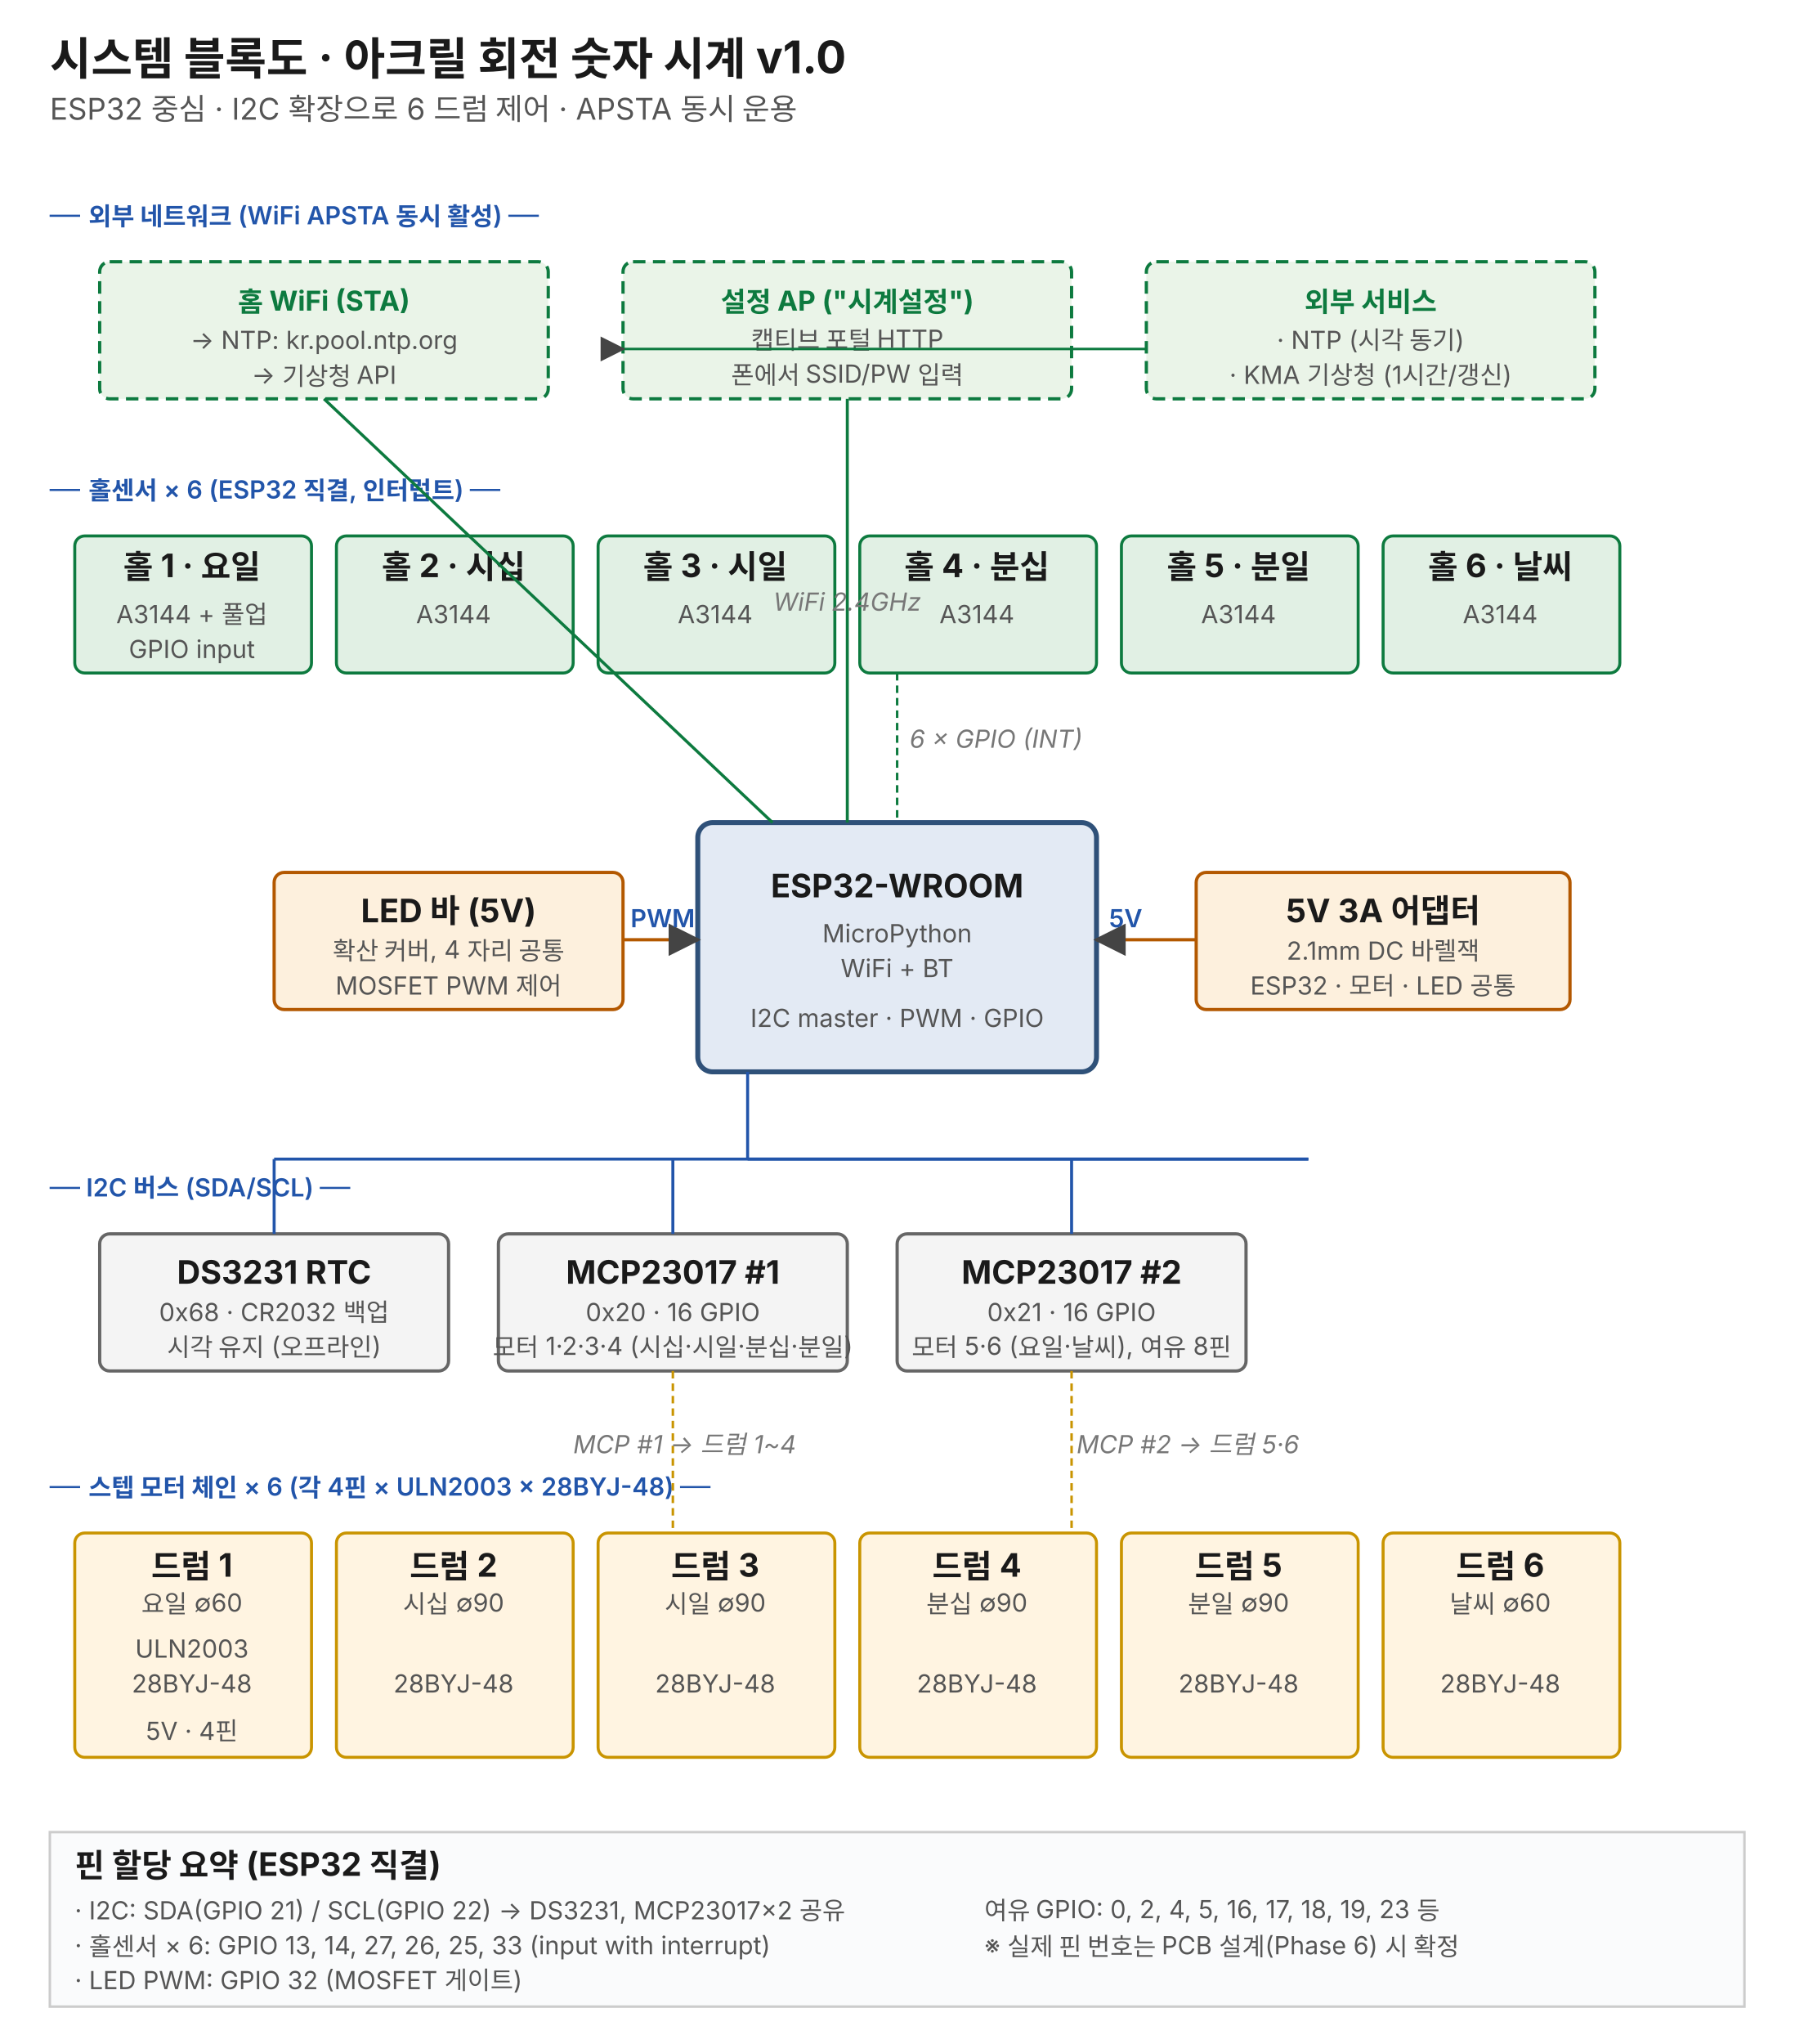
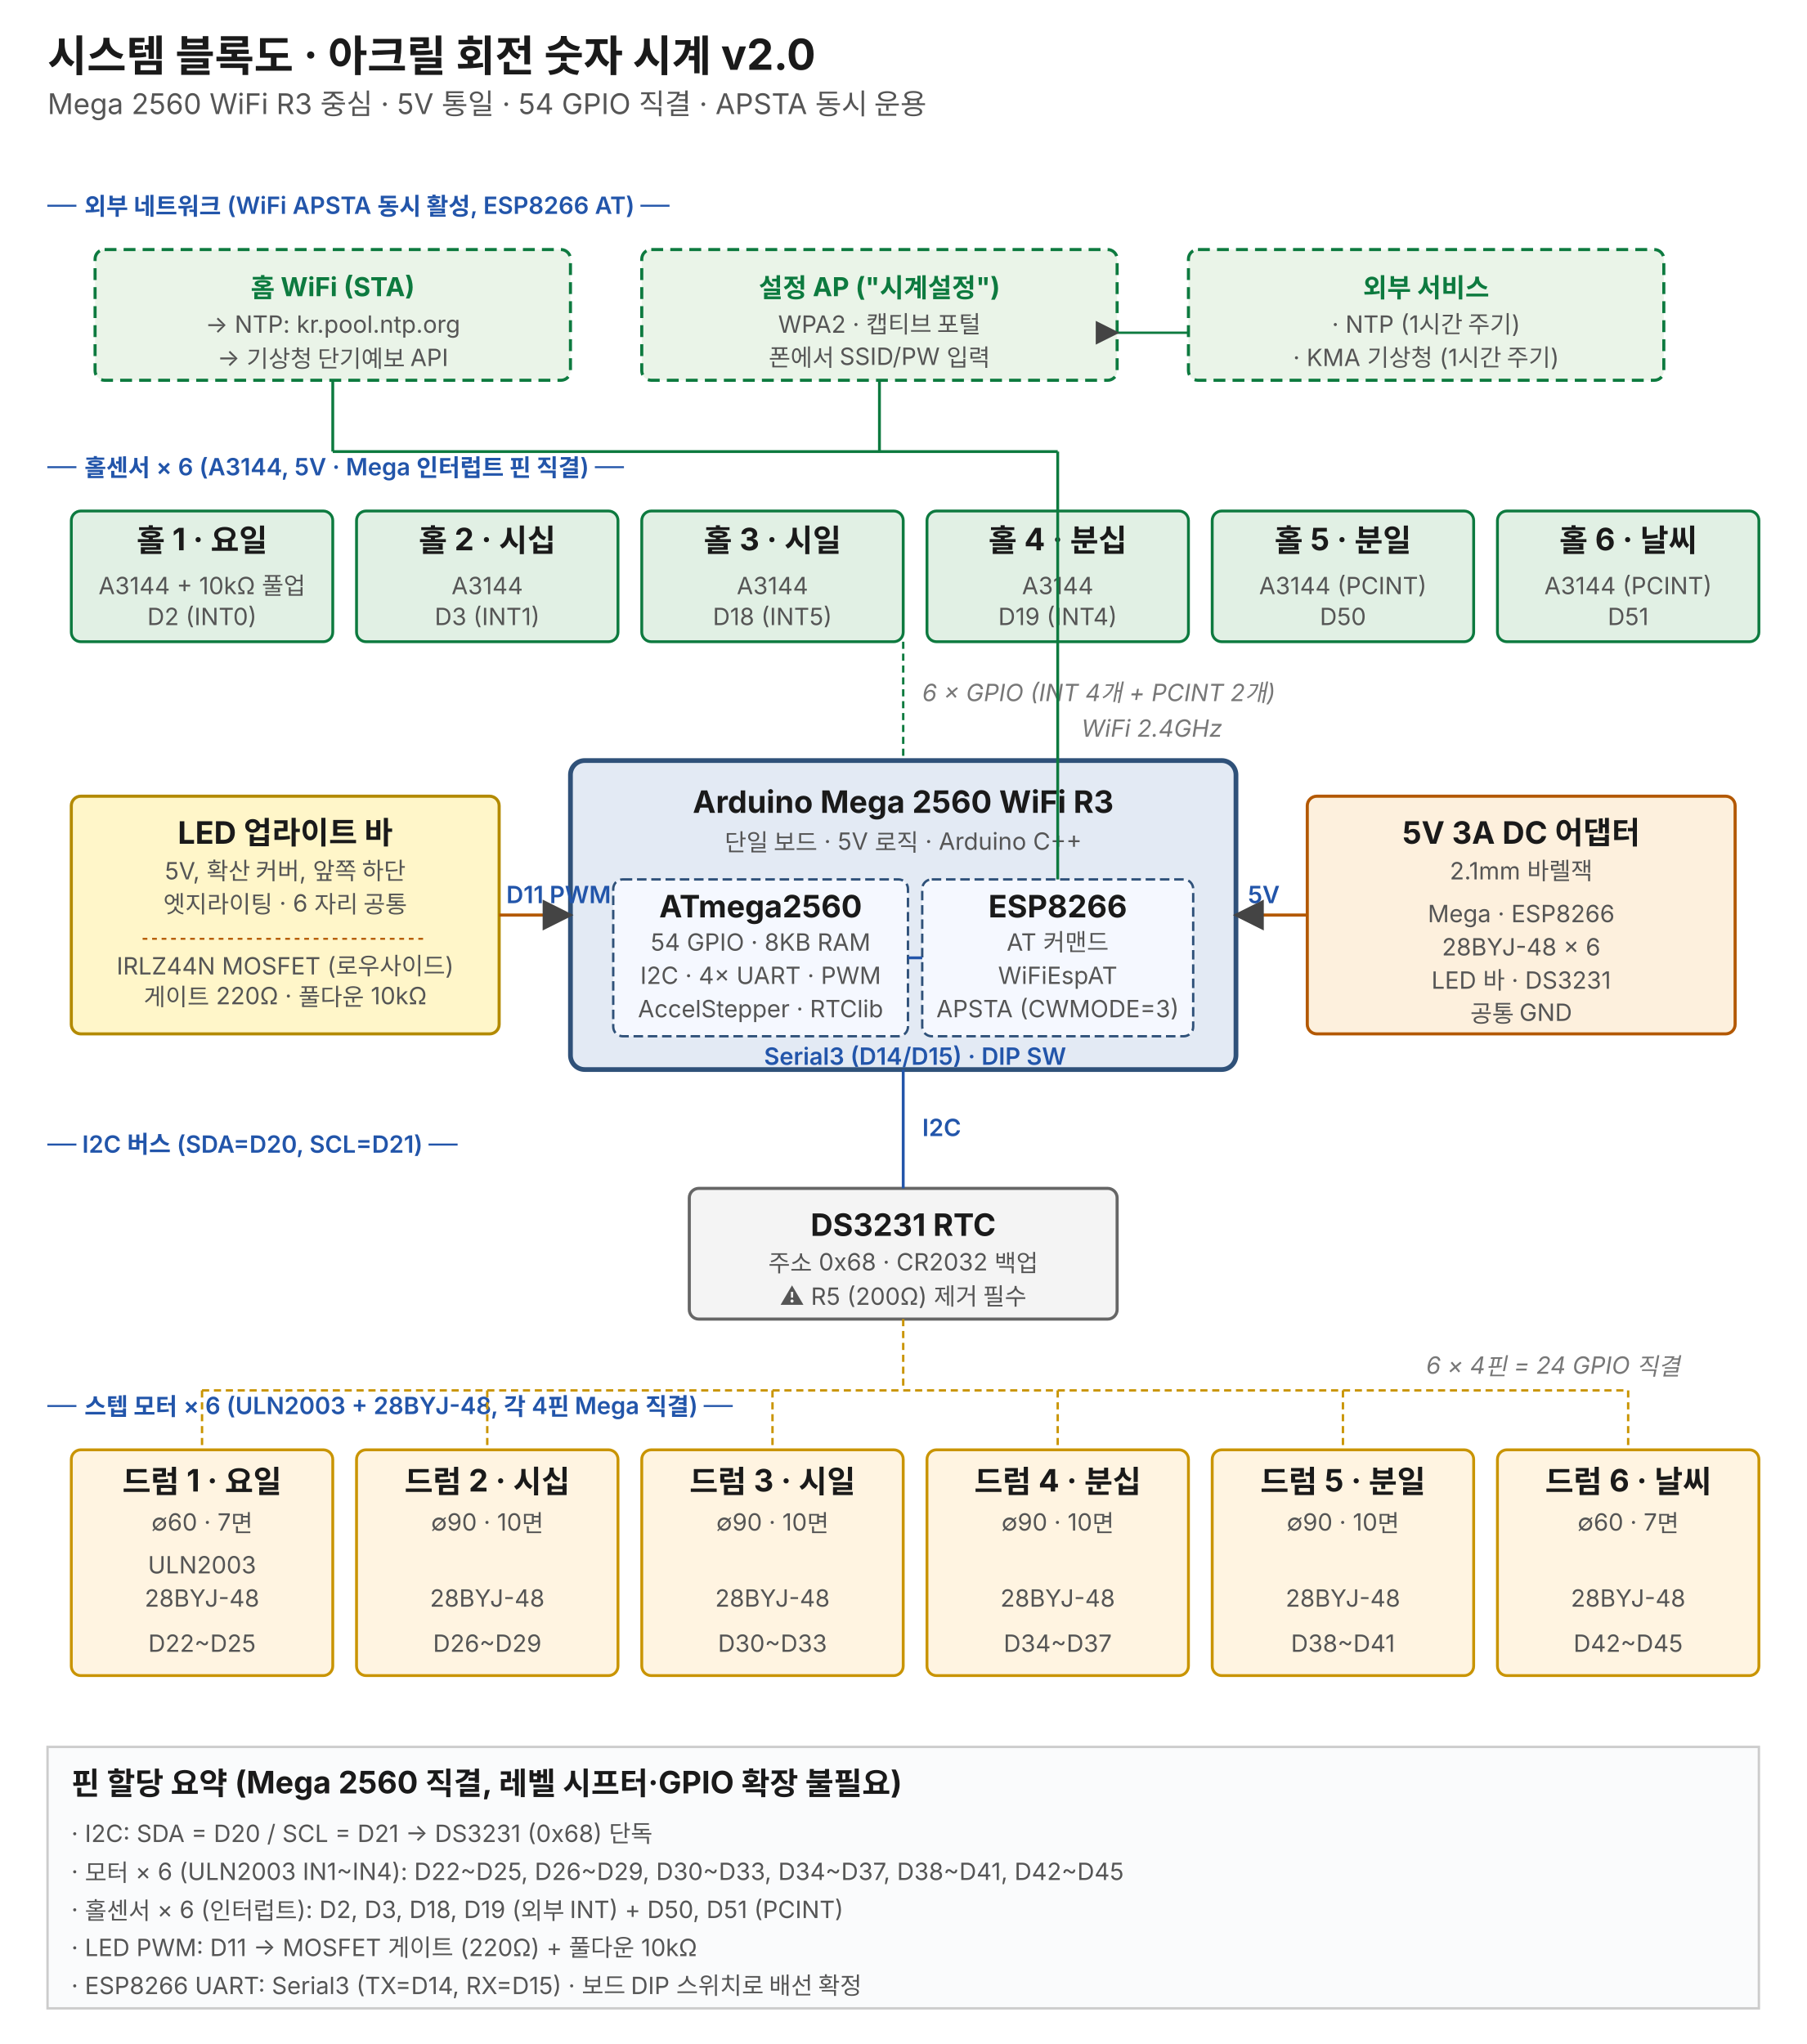
- <svg xmlns="http://www.w3.org/2000/svg" viewBox="0 0 720 820" style="background:#fafafa; max-width:100%; height:auto; font-family: system-ui,-apple-system,sans-serif;">
+ <svg xmlns="http://www.w3.org/2000/svg" viewBox="0 0 760 860" style="background:#fafafa; max-width:100%; height:auto; font-family: system-ui,-apple-system,sans-serif;">
  <defs>
    <marker id="ar" markerWidth="10" markerHeight="10" refX="9" refY="5" orient="auto">
      <path d="M0,0 L10,5 L0,10 z" fill="#444" />
    </marker>
    <marker id="ar2" markerWidth="10" markerHeight="10" refX="1" refY="5" orient="auto">
      <path d="M10,0 L0,5 L10,10 z" fill="#444" />
    </marker>
  </defs>
  <style>
    .title { font-size: 18px; font-weight: 700; fill: #1a1a1a; }
    .sub { font-size: 12px; fill: #555; }
    .bname { font-size: 13px; font-weight: 700; fill: #1a1a1a; }
    .bsub { font-size: 10px; fill: #555; }
    .iface { font-size: 10px; font-weight: 600; fill: #2255aa; }
    .net { font-size: 11px; font-weight: 700; fill: #0d7a3f; }
    .pwr { font-size: 11px; font-weight: 700; fill: #b35800; }
    .note { font-size: 10px; fill: #777; font-style: italic; }
-     .esp { fill: #e3eaf4; stroke: #2f5179; stroke-width: 2; }
+     .mega { fill: #e3eaf4; stroke: #2f5179; stroke-width: 2; }
+     .mcu_inner { fill: #f5f8ff; stroke: #2f5179; stroke-width: 1; stroke-dasharray: 4,2; }
    .box { fill: #f4f4f4; stroke: #666; stroke-width: 1.3; }
    .motor { fill: #fff4e1; stroke: #c99400; stroke-width: 1.2; }
    .sens { fill: #e1f0e4; stroke: #0d7a3f; stroke-width: 1.2; }
    .net_box { fill: #eaf4e8; stroke: #0d7a3f; stroke-width: 1.3; stroke-dasharray: 5,3; }
    .pwr_box { fill: #fdf0dd; stroke: #b35800; stroke-width: 1.3; }
+     .led_box { fill: #fff6c9; stroke: #b38a00; stroke-width: 1.3; }
  </style>
-   <text x="20" y="30" class="title">시스템 블록도 · 아크릴 회전 숫자 시계 v1.0</text>
-   <text x="20" y="48" class="sub">ESP32 중심 · I2C 확장으로 6 드럼 제어 · APSTA 동시 운용</text>
-   <rect x="280" y="330" width="160" height="100" class="esp" rx="6" />
-   <text x="360" y="360" class="bname" text-anchor="middle">ESP32-WROOM</text>
-   <text x="360" y="378" class="bsub" text-anchor="middle">MicroPython</text>
-   <text x="360" y="392" class="bsub" text-anchor="middle">WiFi + BT</text>
-   <text x="360" y="412" class="bsub" text-anchor="middle">I2C master · PWM · GPIO</text>
-   <text x="20" y="480" class="iface">── I2C 버스 (SDA/SCL) ──</text>
-   <rect x="40" y="495" width="140" height="55" class="box" rx="4" />
-   <text x="110" y="515" class="bname" text-anchor="middle">DS3231 RTC</text>
-   <text x="110" y="530" class="bsub" text-anchor="middle">0x68 · CR2032 백업</text>
-   <text x="110" y="544" class="bsub" text-anchor="middle">시각 유지 (오프라인)</text>
-   <rect x="200" y="495" width="140" height="55" class="box" rx="4" />
-   <text x="270" y="515" class="bname" text-anchor="middle">MCP23017 #1</text>
-   <text x="270" y="530" class="bsub" text-anchor="middle">0x20 · 16 GPIO</text>
-   <text x="270" y="544" class="bsub" text-anchor="middle">모터 1·2·3·4 (시십·시일·분십·분일)</text>
-   <rect x="360" y="495" width="140" height="55" class="box" rx="4" />
-   <text x="430" y="515" class="bname" text-anchor="middle">MCP23017 #2</text>
-   <text x="430" y="530" class="bsub" text-anchor="middle">0x21 · 16 GPIO</text>
-   <text x="430" y="544" class="bsub" text-anchor="middle">모터 5·6 (요일·날씨), 여유 8핀</text>
-   <line x1="300" y1="430" x2="300" y2="465" stroke="#2255aa" stroke-width="1.2" />
-   <line x1="300" y1="465" x2="525" y2="465" stroke="#2255aa" stroke-width="1.2" />
-   <line x1="110" y1="465" x2="525" y2="465" stroke="#2255aa" stroke-width="1.2" />
-   <line x1="110" y1="465" x2="110" y2="495" stroke="#2255aa" stroke-width="1.2" />
-   <line x1="270" y1="465" x2="270" y2="495" stroke="#2255aa" stroke-width="1.2" />
-   <line x1="430" y1="465" x2="430" y2="495" stroke="#2255aa" stroke-width="1.2" />
-   <text x="20" y="600" class="iface">── 스텝 모터 체인 × 6 (각 4핀 × ULN2003 × 28BYJ-48) ──</text>
+   <text x="20" y="30" class="title">시스템 블록도 · 아크릴 회전 숫자 시계 v2.0</text>
+   <text x="20" y="48" class="sub">Mega 2560 WiFi R3 중심 · 5V 통일 · 54 GPIO 직결 · APSTA 동시 운용</text>
+   <text x="20" y="90" class="iface">── 외부 네트워크 (WiFi APSTA 동시 활성, ESP8266 AT) ──</text>
+   <rect x="40" y="105" width="200" height="55" class="net_box" rx="4" />
+   <text x="140" y="125" class="net" text-anchor="middle">홈 WiFi (STA)</text>
+   <text x="140" y="140" class="bsub" text-anchor="middle">→ NTP: kr.pool.ntp.org</text>
+   <text x="140" y="154" class="bsub" text-anchor="middle">→ 기상청 단기예보 API</text>
+   <rect x="270" y="105" width="200" height="55" class="net_box" rx="4" />
+   <text x="370" y="125" class="net" text-anchor="middle">설정 AP ("시계설정")</text>
+   <text x="370" y="140" class="bsub" text-anchor="middle">WPA2 · 캡티브 포털</text>
+   <text x="370" y="154" class="bsub" text-anchor="middle">폰에서 SSID/PW 입력</text>
+   <rect x="500" y="105" width="200" height="55" class="net_box" rx="4" />
+   <text x="600" y="125" class="net" text-anchor="middle">외부 서비스</text>
+   <text x="600" y="140" class="bsub" text-anchor="middle">· NTP (1시간 주기)</text>
+   <text x="600" y="154" class="bsub" text-anchor="middle">· KMA 기상청 (1시간 주기)</text>
+   <line x1="500" y1="140" x2="470" y2="140" stroke="#0d7a3f" stroke-width="1" marker-end="url(#ar2)" />
+   <text x="20" y="200" class="iface">── 홀센서 × 6 (A3144, 5V · Mega 인터럽트 핀 직결) ──</text>
  <g>
-     <rect x="30" y="615" width="95" height="90" class="motor" rx="4" />
-     <text x="77" y="633" class="bname" text-anchor="middle" font-size="11">드럼 1</text>
-     <text x="77" y="647" class="bsub" text-anchor="middle">요일 ∅60</text>
-     <text x="77" y="665" class="bsub" text-anchor="middle">ULN2003</text>
-     <text x="77" y="679" class="bsub" text-anchor="middle">28BYJ-48</text>
-     <text x="77" y="698" class="bsub" text-anchor="middle" fill="#b35800">5V · 4핀</text>
-     <rect x="135" y="615" width="95" height="90" class="motor" rx="4" />
-     <text x="182" y="633" class="bname" text-anchor="middle" font-size="11">드럼 2</text>
-     <text x="182" y="647" class="bsub" text-anchor="middle">시십 ∅90</text>
-     <text x="182" y="679" class="bsub" text-anchor="middle">28BYJ-48</text>
-     <rect x="240" y="615" width="95" height="90" class="motor" rx="4" />
-     <text x="287" y="633" class="bname" text-anchor="middle" font-size="11">드럼 3</text>
-     <text x="287" y="647" class="bsub" text-anchor="middle">시일 ∅90</text>
-     <text x="287" y="679" class="bsub" text-anchor="middle">28BYJ-48</text>
-     <rect x="345" y="615" width="95" height="90" class="motor" rx="4" />
-     <text x="392" y="633" class="bname" text-anchor="middle" font-size="11">드럼 4</text>
-     <text x="392" y="647" class="bsub" text-anchor="middle">분십 ∅90</text>
-     <text x="392" y="679" class="bsub" text-anchor="middle">28BYJ-48</text>
-     <rect x="450" y="615" width="95" height="90" class="motor" rx="4" />
-     <text x="497" y="633" class="bname" text-anchor="middle" font-size="11">드럼 5</text>
-     <text x="497" y="647" class="bsub" text-anchor="middle">분일 ∅90</text>
-     <text x="497" y="679" class="bsub" text-anchor="middle">28BYJ-48</text>
-     <rect x="555" y="615" width="95" height="90" class="motor" rx="4" />
-     <text x="602" y="633" class="bname" text-anchor="middle" font-size="11">드럼 6</text>
-     <text x="602" y="647" class="bsub" text-anchor="middle">날씨 ∅60</text>
-     <text x="602" y="679" class="bsub" text-anchor="middle">28BYJ-48</text>
+     <rect x="30" y="215" width="110" height="55" class="sens" rx="4" />
+     <text x="85" y="232" class="bname" text-anchor="middle" font-size="11">홀 1 · 요일</text>
+     <text x="85" y="250" class="bsub" text-anchor="middle">A3144 + 10kΩ 풀업</text>
+     <text x="85" y="263" class="bsub" text-anchor="middle">D2 (INT0)</text>
+     <rect x="150" y="215" width="110" height="55" class="sens" rx="4" />
+     <text x="205" y="232" class="bname" text-anchor="middle" font-size="11">홀 2 · 시십</text>
+     <text x="205" y="250" class="bsub" text-anchor="middle">A3144</text>
+     <text x="205" y="263" class="bsub" text-anchor="middle">D3 (INT1)</text>
+     <rect x="270" y="215" width="110" height="55" class="sens" rx="4" />
+     <text x="325" y="232" class="bname" text-anchor="middle" font-size="11">홀 3 · 시일</text>
+     <text x="325" y="250" class="bsub" text-anchor="middle">A3144</text>
+     <text x="325" y="263" class="bsub" text-anchor="middle">D18 (INT5)</text>
+     <rect x="390" y="215" width="110" height="55" class="sens" rx="4" />
+     <text x="445" y="232" class="bname" text-anchor="middle" font-size="11">홀 4 · 분십</text>
+     <text x="445" y="250" class="bsub" text-anchor="middle">A3144</text>
+     <text x="445" y="263" class="bsub" text-anchor="middle">D19 (INT4)</text>
+     <rect x="510" y="215" width="110" height="55" class="sens" rx="4" />
+     <text x="565" y="232" class="bname" text-anchor="middle" font-size="11">홀 5 · 분일</text>
+     <text x="565" y="250" class="bsub" text-anchor="middle">A3144 (PCINT)</text>
+     <text x="565" y="263" class="bsub" text-anchor="middle">D50</text>
+     <rect x="630" y="215" width="110" height="55" class="sens" rx="4" />
+     <text x="685" y="232" class="bname" text-anchor="middle" font-size="11">홀 6 · 날씨</text>
+     <text x="685" y="250" class="bsub" text-anchor="middle">A3144 (PCINT)</text>
+     <text x="685" y="263" class="bsub" text-anchor="middle">D51</text>
  </g>
-   <line x1="270" y1="550" x2="270" y2="615" stroke="#c99400" stroke-width="1" stroke-dasharray="3,2" />
-   <line x1="430" y1="550" x2="430" y2="615" stroke="#c99400" stroke-width="1" stroke-dasharray="3,2" />
-   <text x="230" y="583" class="note" fill="#b35800">MCP #1 → 드럼 1~4</text>
-   <text x="432" y="583" class="note" fill="#b35800">MCP #2 → 드럼 5·6</text>
-   <text x="20" y="200" class="iface">── 홀센서 × 6 (ESP32 직결, 인터럽트) ──</text>
+   <line x1="380" y1="270" x2="380" y2="320" stroke="#0d7a3f" stroke-width="1" stroke-dasharray="3,2" />
+   <text x="388" y="295" class="note" fill="#0d7a3f">6 × GPIO (INT 4개 + PCINT 2개)</text>
+   <rect x="240" y="320" width="280" height="130" class="mega" rx="6" />
+   <text x="380" y="342" class="bname" text-anchor="middle">Arduino Mega 2560 WiFi R3</text>
+   <text x="380" y="358" class="bsub" text-anchor="middle">단일 보드 · 5V 로직 · Arduino C++</text>
+   <rect x="258" y="370" width="124" height="66" class="mcu_inner" rx="4" />
+   <text x="320" y="386" class="bname" text-anchor="middle" font-size="11">ATmega2560</text>
+   <text x="320" y="400" class="bsub" text-anchor="middle">54 GPIO · 8KB RAM</text>
+   <text x="320" y="414" class="bsub" text-anchor="middle">I2C · 4× UART · PWM</text>
+   <text x="320" y="428" class="bsub" text-anchor="middle">AccelStepper · RTClib</text>
+   <rect x="388" y="370" width="114" height="66" class="mcu_inner" rx="4" />
+   <text x="445" y="386" class="bname" text-anchor="middle" font-size="11">ESP8266</text>
+   <text x="445" y="400" class="bsub" text-anchor="middle">AT 커맨드</text>
+   <text x="445" y="414" class="bsub" text-anchor="middle">WiFiEspAT</text>
+   <text x="445" y="428" class="bsub" text-anchor="middle">APSTA (CWMODE=3)</text>
+   <line x1="382" y1="403" x2="388" y2="403" stroke="#2255aa" stroke-width="1.2" />
+   <text x="385" y="448" class="iface" text-anchor="middle">Serial3 (D14/D15) · DIP SW</text>
+   <line x1="140" y1="160" x2="140" y2="190" stroke="#0d7a3f" stroke-width="1.2" />
+   <line x1="370" y1="160" x2="370" y2="190" stroke="#0d7a3f" stroke-width="1.2" />
+   <line x1="140" y1="190" x2="445" y2="190" stroke="#0d7a3f" stroke-width="1.2" />
+   <line x1="370" y1="190" x2="370" y2="205" stroke="#0d7a3f" stroke-width="0" />
+   <line x1="445" y1="190" x2="445" y2="370" stroke="#0d7a3f" stroke-width="1.2" />
+   <text x="455" y="310" class="note" fill="#0d7a3f">WiFi 2.4GHz</text>
+   <rect x="30" y="335" width="180" height="100" class="led_box" rx="4" />
+   <text x="120" y="355" class="bname" text-anchor="middle">LED 업라이트 바</text>
+   <text x="120" y="370" class="bsub" text-anchor="middle">5V, 확산 커버, 앞쪽 하단</text>
+   <text x="120" y="384" class="bsub" text-anchor="middle">엣지라이팅 · 6 자리 공통</text>
+   <line x1="60" y1="395" x2="180" y2="395" stroke="#b35800" stroke-width="0.8" stroke-dasharray="2,2" />
+   <text x="120" y="410" class="bsub" text-anchor="middle">IRLZ44N MOSFET (로우사이드)</text>
+   <text x="120" y="423" class="bsub" text-anchor="middle">게이트 220Ω · 풀다운 10kΩ</text>
+   <line x1="210" y1="385" x2="240" y2="385" stroke="#b35800" stroke-width="1.3" marker-end="url(#ar)" />
+   <text x="213" y="380" class="iface">D11 PWM</text>
+   <rect x="550" y="335" width="180" height="100" class="pwr_box" rx="4" />
+   <text x="640" y="355" class="bname" text-anchor="middle">5V 3A DC 어댑터</text>
+   <text x="640" y="370" class="bsub" text-anchor="middle">2.1mm 바렐잭</text>
+   <text x="640" y="388" class="bsub" text-anchor="middle">Mega · ESP8266</text>
+   <text x="640" y="402" class="bsub" text-anchor="middle">28BYJ-48 × 6</text>
+   <text x="640" y="416" class="bsub" text-anchor="middle">LED 바 · DS3231</text>
+   <text x="640" y="430" class="bsub" text-anchor="middle">공통 GND</text>
+   <line x1="550" y1="385" x2="520" y2="385" stroke="#b35800" stroke-width="1.3" marker-end="url(#ar)" />
+   <text x="525" y="380" class="iface">5V</text>
+   <text x="20" y="485" class="iface">── I2C 버스 (SDA=D20, SCL=D21) ──</text>
+   <rect x="290" y="500" width="180" height="55" class="box" rx="4" />
+   <text x="380" y="520" class="bname" text-anchor="middle">DS3231 RTC</text>
+   <text x="380" y="535" class="bsub" text-anchor="middle">주소 0x68 · CR2032 백업</text>
+   <text x="380" y="549" class="bsub" text-anchor="middle" fill="#b33">⚠ R5 (200Ω) 제거 필수</text>
+   <line x1="380" y1="450" x2="380" y2="500" stroke="#2255aa" stroke-width="1.2" />
+   <text x="388" y="478" class="iface">I2C</text>
+   <text x="20" y="595" class="iface">── 스텝 모터 × 6 (ULN2003 + 28BYJ-48, 각 4핀 Mega 직결) ──</text>
  <g>
-     <rect x="30" y="215" width="95" height="55" class="sens" rx="4" />
-     <text x="77" y="232" class="bname" text-anchor="middle" font-size="11">홀 1 · 요일</text>
-     <text x="77" y="250" class="bsub" text-anchor="middle">A3144 + 풀업</text>
-     <text x="77" y="264" class="bsub" text-anchor="middle">GPIO input</text>
-     <rect x="135" y="215" width="95" height="55" class="sens" rx="4" />
-     <text x="182" y="232" class="bname" text-anchor="middle" font-size="11">홀 2 · 시십</text>
-     <text x="182" y="250" class="bsub" text-anchor="middle">A3144</text>
-     <rect x="240" y="215" width="95" height="55" class="sens" rx="4" />
-     <text x="287" y="232" class="bname" text-anchor="middle" font-size="11">홀 3 · 시일</text>
-     <text x="287" y="250" class="bsub" text-anchor="middle">A3144</text>
-     <rect x="345" y="215" width="95" height="55" class="sens" rx="4" />
-     <text x="392" y="232" class="bname" text-anchor="middle" font-size="11">홀 4 · 분십</text>
-     <text x="392" y="250" class="bsub" text-anchor="middle">A3144</text>
-     <rect x="450" y="215" width="95" height="55" class="sens" rx="4" />
-     <text x="497" y="232" class="bname" text-anchor="middle" font-size="11">홀 5 · 분일</text>
-     <text x="497" y="250" class="bsub" text-anchor="middle">A3144</text>
-     <rect x="555" y="215" width="95" height="55" class="sens" rx="4" />
-     <text x="602" y="232" class="bname" text-anchor="middle" font-size="11">홀 6 · 날씨</text>
-     <text x="602" y="250" class="bsub" text-anchor="middle">A3144</text>
+     <rect x="30" y="610" width="110" height="95" class="motor" rx="4" />
+     <text x="85" y="628" class="bname" text-anchor="middle" font-size="11">드럼 1 · 요일</text>
+     <text x="85" y="644" class="bsub" text-anchor="middle">∅60 · 7면</text>
+     <text x="85" y="662" class="bsub" text-anchor="middle">ULN2003</text>
+     <text x="85" y="676" class="bsub" text-anchor="middle">28BYJ-48</text>
+     <text x="85" y="695" class="bsub" text-anchor="middle" fill="#b35800">D22~D25</text>
+     <rect x="150" y="610" width="110" height="95" class="motor" rx="4" />
+     <text x="205" y="628" class="bname" text-anchor="middle" font-size="11">드럼 2 · 시십</text>
+     <text x="205" y="644" class="bsub" text-anchor="middle">∅90 · 10면</text>
+     <text x="205" y="676" class="bsub" text-anchor="middle">28BYJ-48</text>
+     <text x="205" y="695" class="bsub" text-anchor="middle" fill="#b35800">D26~D29</text>
+     <rect x="270" y="610" width="110" height="95" class="motor" rx="4" />
+     <text x="325" y="628" class="bname" text-anchor="middle" font-size="11">드럼 3 · 시일</text>
+     <text x="325" y="644" class="bsub" text-anchor="middle">∅90 · 10면</text>
+     <text x="325" y="676" class="bsub" text-anchor="middle">28BYJ-48</text>
+     <text x="325" y="695" class="bsub" text-anchor="middle" fill="#b35800">D30~D33</text>
+     <rect x="390" y="610" width="110" height="95" class="motor" rx="4" />
+     <text x="445" y="628" class="bname" text-anchor="middle" font-size="11">드럼 4 · 분십</text>
+     <text x="445" y="644" class="bsub" text-anchor="middle">∅90 · 10면</text>
+     <text x="445" y="676" class="bsub" text-anchor="middle">28BYJ-48</text>
+     <text x="445" y="695" class="bsub" text-anchor="middle" fill="#b35800">D34~D37</text>
+     <rect x="510" y="610" width="110" height="95" class="motor" rx="4" />
+     <text x="565" y="628" class="bname" text-anchor="middle" font-size="11">드럼 5 · 분일</text>
+     <text x="565" y="644" class="bsub" text-anchor="middle">∅90 · 10면</text>
+     <text x="565" y="676" class="bsub" text-anchor="middle">28BYJ-48</text>
+     <text x="565" y="695" class="bsub" text-anchor="middle" fill="#b35800">D38~D41</text>
+     <rect x="630" y="610" width="110" height="95" class="motor" rx="4" />
+     <text x="685" y="628" class="bname" text-anchor="middle" font-size="11">드럼 6 · 날씨</text>
+     <text x="685" y="644" class="bsub" text-anchor="middle">∅60 · 7면</text>
+     <text x="685" y="676" class="bsub" text-anchor="middle">28BYJ-48</text>
+     <text x="685" y="695" class="bsub" text-anchor="middle" fill="#b35800">D42~D45</text>
  </g>
-   <line x1="360" y1="270" x2="360" y2="330" stroke="#0d7a3f" stroke-width="1" stroke-dasharray="3,2" />
-   <text x="365" y="300" class="note" fill="#0d7a3f">6 × GPIO (INT)</text>
-   <rect x="110" y="350" width="140" height="55" class="pwr_box" rx="4" />
-   <text x="180" y="370" class="bname" text-anchor="middle">LED 바 (5V)</text>
-   <text x="180" y="385" class="bsub" text-anchor="middle">확산 커버, 4 자리 공통</text>
-   <text x="180" y="399" class="bsub" text-anchor="middle">MOSFET PWM 제어</text>
-   <line x1="250" y1="377" x2="280" y2="377" stroke="#b35800" stroke-width="1.3" marker-end="url(#ar)" />
-   <text x="253" y="372" class="iface">PWM</text>
-   <rect x="480" y="350" width="150" height="55" class="pwr_box" rx="4" />
-   <text x="555" y="370" class="bname" text-anchor="middle">5V 3A 어댑터</text>
-   <text x="555" y="385" class="bsub" text-anchor="middle">2.1mm DC 바렐잭</text>
-   <text x="555" y="399" class="bsub" text-anchor="middle">ESP32 · 모터 · LED 공통</text>
-   <line x1="480" y1="377" x2="440" y2="377" stroke="#b35800" stroke-width="1.3" marker-end="url(#ar)" />
-   <text x="445" y="372" class="iface">5V</text>
-   <text x="20" y="90" class="iface">── 외부 네트워크 (WiFi APSTA 동시 활성) ──</text>
-   <rect x="40" y="105" width="180" height="55" class="net_box" rx="4" />
-   <text x="130" y="125" class="net" text-anchor="middle">홈 WiFi (STA)</text>
-   <text x="130" y="140" class="bsub" text-anchor="middle">→ NTP: kr.pool.ntp.org</text>
-   <text x="130" y="154" class="bsub" text-anchor="middle">→ 기상청 API</text>
-   <rect x="250" y="105" width="180" height="55" class="net_box" rx="4" />
-   <text x="340" y="125" class="net" text-anchor="middle">설정 AP ("시계설정")</text>
-   <text x="340" y="140" class="bsub" text-anchor="middle">캡티브 포털 HTTP</text>
-   <text x="340" y="154" class="bsub" text-anchor="middle">폰에서 SSID/PW 입력</text>
-   <rect x="460" y="105" width="180" height="55" class="net_box" rx="4" />
-   <text x="550" y="125" class="net" text-anchor="middle">외부 서비스</text>
-   <text x="550" y="140" class="bsub" text-anchor="middle">· NTP (시각 동기)</text>
-   <text x="550" y="154" class="bsub" text-anchor="middle">· KMA 기상청 (1시간/갱신)</text>
-   <line x1="130" y1="160" x2="310" y2="330" stroke="#0d7a3f" stroke-width="1.2" />
-   <line x1="340" y1="160" x2="340" y2="330" stroke="#0d7a3f" stroke-width="1.2" />
-   <line x1="460" y1="140" x2="250" y2="140" stroke="#0d7a3f" stroke-width="1" marker-end="url(#ar2)" />
-   <text x="340" y="245" class="note" text-anchor="middle" fill="#0d7a3f">WiFi 2.4GHz</text>
+   <line x1="380" y1="555" x2="380" y2="585" stroke="#c99400" stroke-width="1" stroke-dasharray="3,2" />
+   <line x1="85" y1="585" x2="685" y2="585" stroke="#c99400" stroke-width="1" stroke-dasharray="3,2" />
+   <line x1="85" y1="585" x2="85" y2="610" stroke="#c99400" stroke-width="1" stroke-dasharray="3,2" />
+   <line x1="205" y1="585" x2="205" y2="610" stroke="#c99400" stroke-width="1" stroke-dasharray="3,2" />
+   <line x1="325" y1="585" x2="325" y2="610" stroke="#c99400" stroke-width="1" stroke-dasharray="3,2" />
+   <line x1="445" y1="585" x2="445" y2="610" stroke="#c99400" stroke-width="1" stroke-dasharray="3,2" />
+   <line x1="565" y1="585" x2="565" y2="610" stroke="#c99400" stroke-width="1" stroke-dasharray="3,2" />
+   <line x1="685" y1="585" x2="685" y2="610" stroke="#c99400" stroke-width="1" stroke-dasharray="3,2" />
+   <text x="600" y="578" class="note" fill="#b35800">6 × 4핀 = 24 GPIO 직결</text>
  <g transform="translate(20, 735)">
-     <rect x="0" y="0" width="680" height="70" fill="#fafbfc" stroke="#ccc" />
-     <text x="10" y="18" class="bname" font-size="12">핀 할당 요약 (ESP32 직결)</text>
-     <text x="10" y="35" class="bsub">· I2C: SDA(GPIO 21) / SCL(GPIO 22) → DS3231, MCP23017×2 공유</text>
-     <text x="10" y="49" class="bsub">· 홀센서 × 6: GPIO 13, 14, 27, 26, 25, 33 (input with interrupt)</text>
-     <text x="10" y="63" class="bsub">· LED PWM: GPIO 32 (MOSFET 게이트)</text>
-     <text x="375" y="35" class="bsub" fill="#888">여유 GPIO: 0, 2, 4, 5, 16, 17, 18, 19, 23 등</text>
-     <text x="375" y="49" class="bsub" fill="#888">※ 실제 핀 번호는 PCB 설계(Phase 6) 시 확정</text>
+     <rect x="0" y="0" width="720" height="110" fill="#fafbfc" stroke="#ccc" />
+     <text x="10" y="20" class="bname" font-size="12">핀 할당 요약 (Mega 2560 직결, 레벨 시프터·GPIO 확장 불필요)</text>
+     <text x="10" y="40" class="bsub">· I2C: SDA = D20 / SCL = D21 → DS3231 (0x68) 단독</text>
+     <text x="10" y="56" class="bsub">· 모터 × 6 (ULN2003 IN1~IN4): D22~D25, D26~D29, D30~D33, D34~D37, D38~D41, D42~D45</text>
+     <text x="10" y="72" class="bsub">· 홀센서 × 6 (인터럽트): D2, D3, D18, D19 (외부 INT) + D50, D51 (PCINT)</text>
+     <text x="10" y="88" class="bsub">· LED PWM: D11 → MOSFET 게이트 (220Ω) + 풀다운 10kΩ</text>
+     <text x="10" y="104" class="bsub">· ESP8266 UART: Serial3 (TX=D14, RX=D15) · 보드 DIP 스위치로 배선 확정</text>
  </g>
</svg>
